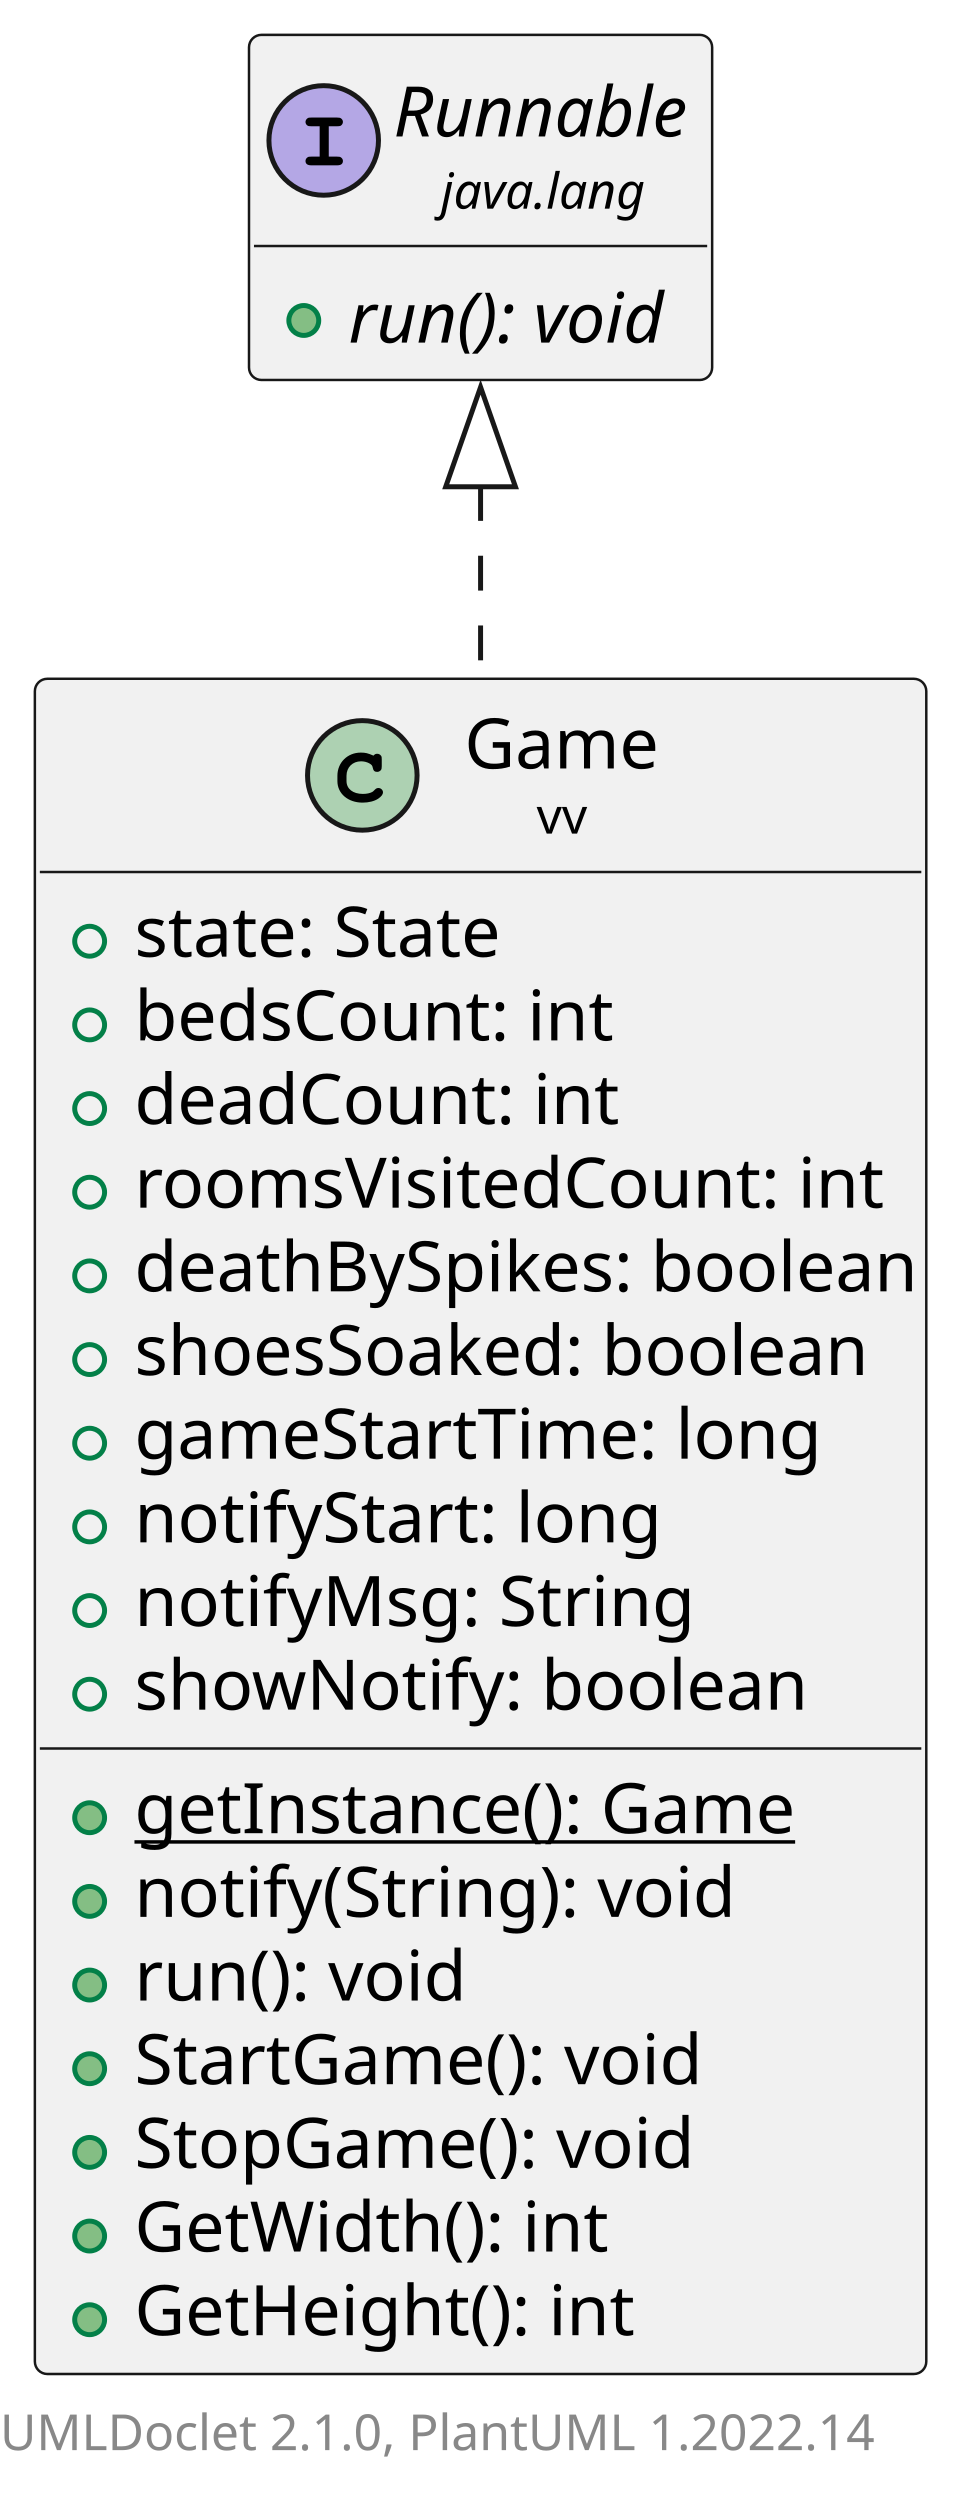
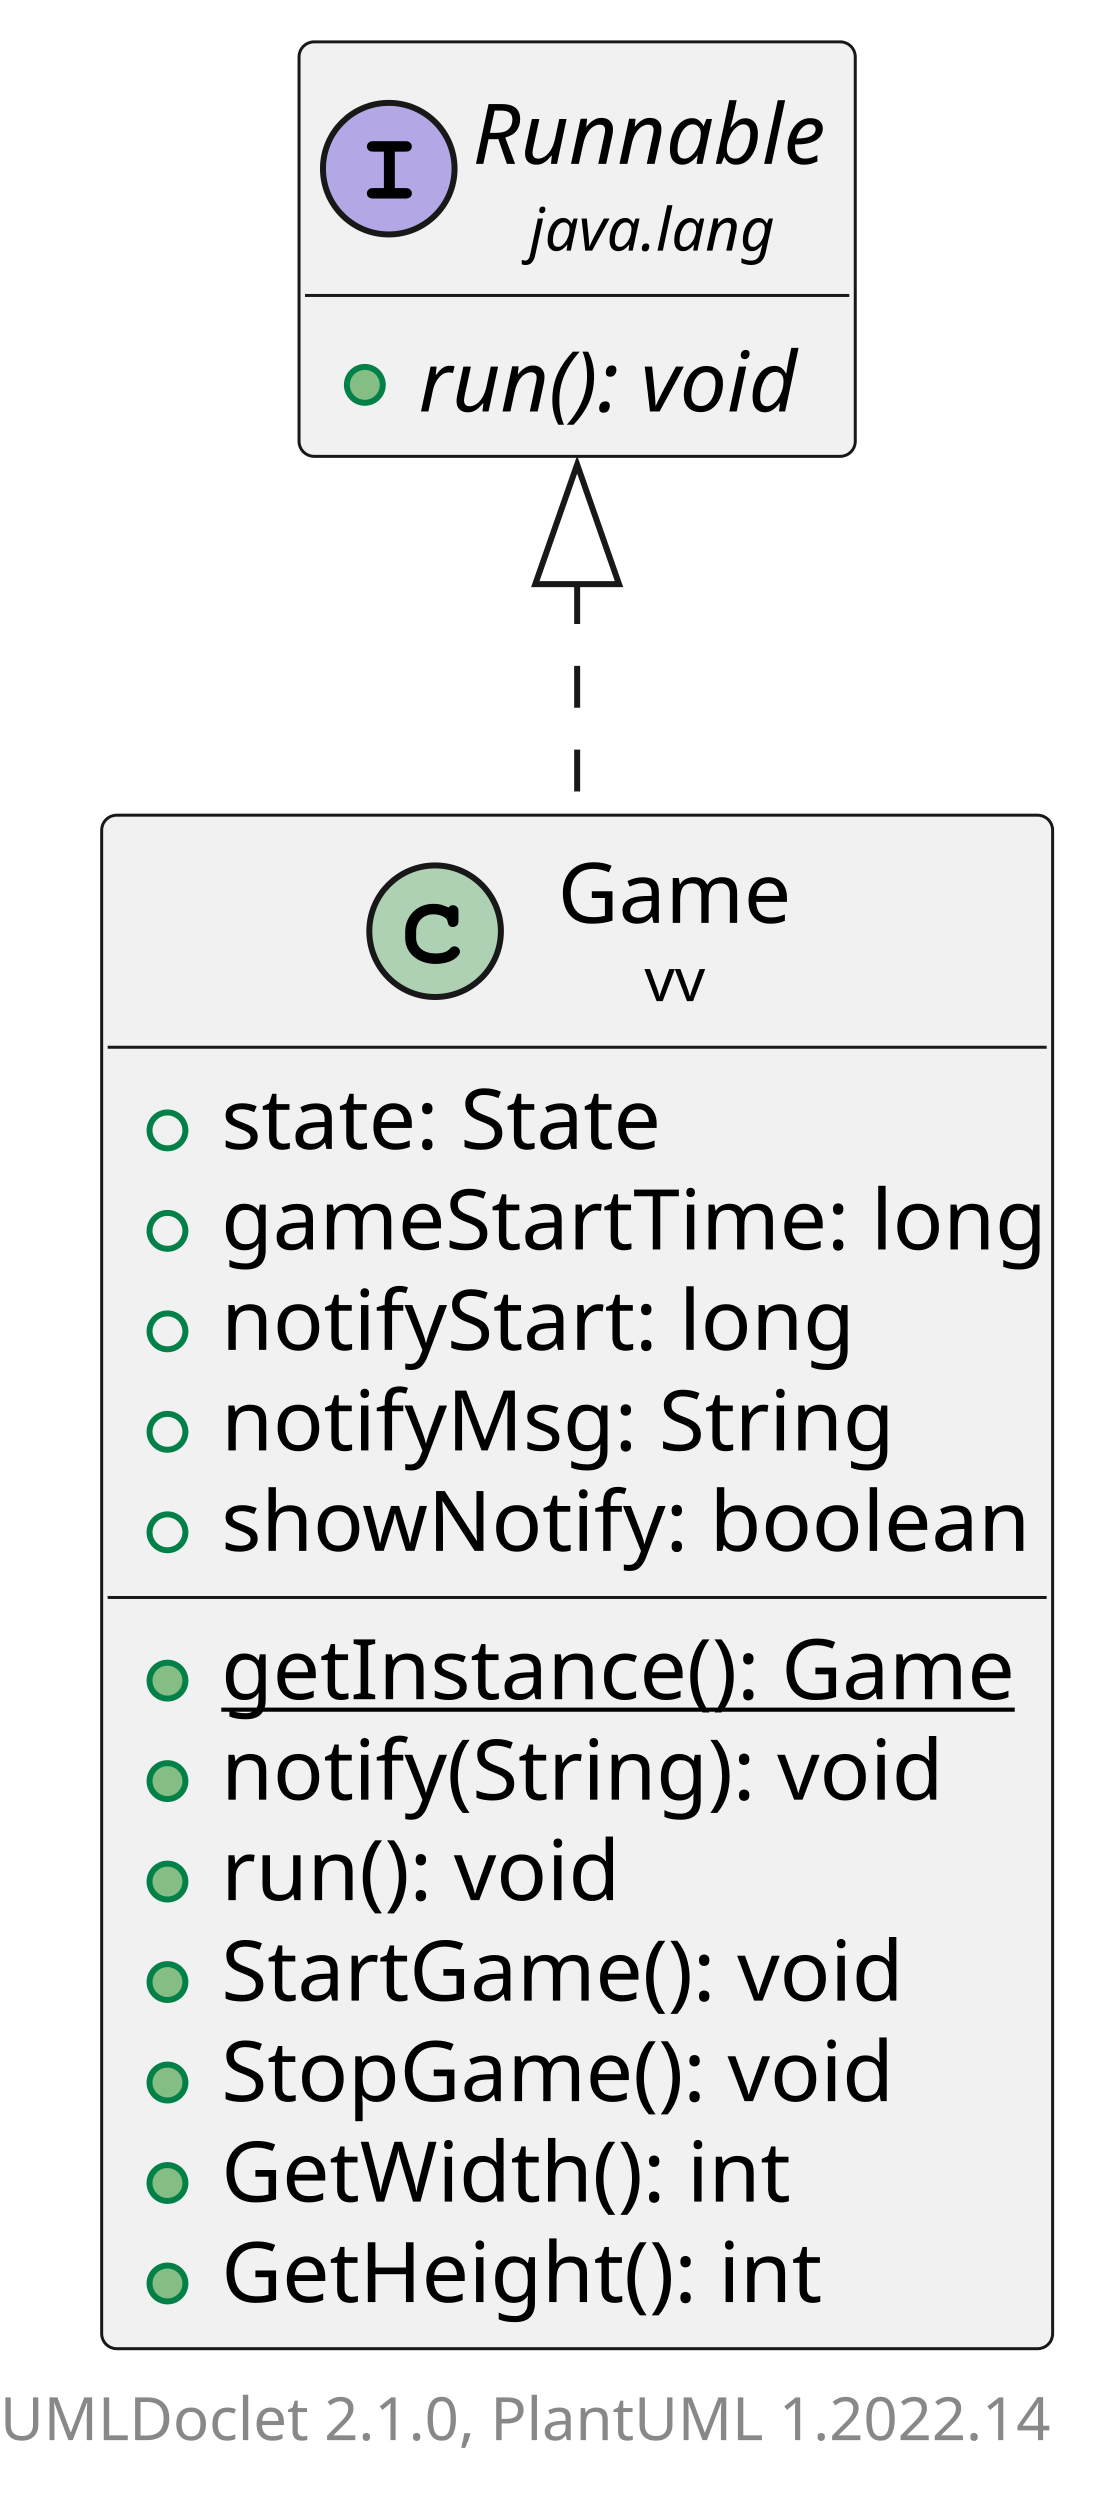
- <svg xmlns="http://www.w3.org/2000/svg" xmlns:xlink="http://www.w3.org/1999/xlink" contentStyleType="text/css" height="502px" preserveAspectRatio="none" style="width:193px;height:502px;background:#FFFFFF;" version="1.1" viewBox="0 0 193 502" width="193px" zoomAndPan="magnify">
+ <svg xmlns="http://www.w3.org/2000/svg" xmlns:xlink="http://www.w3.org/1999/xlink" contentStyleType="text/css" height="418px" preserveAspectRatio="none" style="width:187px;height:418px;background:#FFFFFF;" version="1.1" viewBox="0 0 187 418" width="187px" zoomAndPan="magnify">
  <defs />
  <g>
    <a href="Game.html" target="_top" title="Game.html" xlink:actuate="onRequest" xlink:href="Game.html" xlink:show="new" xlink:title="Game.html" xlink:type="simple">
      <g id="elem_vv.Game">
-         <rect codeLine="5" fill="#F1F1F1" height="340.399" id="vv.Game" rx="2.5" ry="2.5" style="stroke:#181818;stroke-width:0.5;" width="179" x="7" y="136.3" />
+         <rect codeLine="5" fill="#F1F1F1" height="256.399" id="vv.Game" rx="2.5" ry="2.5" style="stroke:#181818;stroke-width:0.5;" width="159" x="17" y="136.3" />
        <ellipse cx="72.75" cy="155.7" fill="#ADD1B2" rx="11" ry="11" style="stroke:#181818;stroke-width:1.0;" />
        <path d="M67.75,156.856 C67.75,159.356 69.891,161.169 72.812,161.169 C74.047,161.169 75.219,160.872 75.969,160.356 C76.578,159.934 76.906,159.512 76.906,159.106 C76.906,158.637 76.484,158.231 75.984,158.231 C75.75,158.231 75.531,158.309 75.328,158.512 C74.891,158.95 74.891,158.95 74.719,159.044 C74.266,159.278 73.625,159.419 72.859,159.419 C70.859,159.419 69.578,158.403 69.578,156.825 L69.578,155.778 C69.578,154.075 70.797,152.872 72.5,152.872 C73.078,152.872 73.656,153.012 74.125,153.262 C74.594,153.528 74.766,153.716 74.828,154.075 C74.953,154.747 75.203,154.997 75.734,154.997 C76.016,154.997 76.297,154.856 76.484,154.637 C76.609,154.466 76.656,154.294 76.656,153.856 L76.656,152.497 C76.656,152.075 76.641,151.934 76.516,151.762 C76.344,151.512 76.062,151.356 75.734,151.356 C75.422,151.356 75.219,151.466 75,151.731 C73.828,151.231 73.391,151.122 72.438,151.122 C69.766,151.122 67.75,153.137 67.75,155.762 L67.75,156.856 Z " fill="#000000" />
        <text fill="#000000" font-family="sans-serif" font-size="14" lengthAdjust="spacing" textLength="39" x="93.25" y="154.306">Game</text>
        <text fill="#000000" font-family="sans-serif" font-size="10" lengthAdjust="spacing" textLength="10" x="107.75" y="167.39">vv</text>
-         <line style="stroke:#181818;stroke-width:0.5;" x1="8" x2="185" y1="175.1" y2="175.1" />
-         <ellipse cx="18" cy="189" fill="none" rx="3" ry="3" style="stroke:#038048;stroke-width:1.0;" />
-         <text fill="#000000" font-family="sans-serif" font-size="14" lengthAdjust="spacing" textLength="72" x="27" y="192.106">state: State</text>
-         <ellipse cx="18" cy="205.8" fill="none" rx="3" ry="3" style="stroke:#038048;stroke-width:1.0;" />
-         <text fill="#000000" font-family="sans-serif" font-size="14" lengthAdjust="spacing" textLength="92" x="27" y="208.906">bedsCount: int</text>
-         <ellipse cx="18" cy="222.6" fill="none" rx="3" ry="3" style="stroke:#038048;stroke-width:1.0;" />
-         <text fill="#000000" font-family="sans-serif" font-size="14" lengthAdjust="spacing" textLength="93" x="27" y="225.706">deadCount: int</text>
-         <ellipse cx="18" cy="239.4" fill="none" rx="3" ry="3" style="stroke:#038048;stroke-width:1.0;" />
-         <text fill="#000000" font-family="sans-serif" font-size="14" lengthAdjust="spacing" textLength="143" x="27" y="242.506">roomsVisitedCount: int</text>
-         <ellipse cx="18" cy="256.2" fill="none" rx="3" ry="3" style="stroke:#038048;stroke-width:1.0;" />
-         <text fill="#000000" font-family="sans-serif" font-size="14" lengthAdjust="spacing" textLength="153" x="27" y="259.306">deathBySpikes: boolean</text>
-         <ellipse cx="18" cy="273" fill="none" rx="3" ry="3" style="stroke:#038048;stroke-width:1.0;" />
-         <text fill="#000000" font-family="sans-serif" font-size="14" lengthAdjust="spacing" textLength="145" x="27" y="276.106">shoesSoaked: boolean</text>
-         <ellipse cx="18" cy="289.799" fill="none" rx="3" ry="3" style="stroke:#038048;stroke-width:1.0;" />
-         <text fill="#000000" font-family="sans-serif" font-size="14" lengthAdjust="spacing" textLength="133" x="27" y="292.905">gameStartTime: long</text>
-         <ellipse cx="18" cy="306.599" fill="none" rx="3" ry="3" style="stroke:#038048;stroke-width:1.0;" />
-         <text fill="#000000" font-family="sans-serif" font-size="14" lengthAdjust="spacing" textLength="99" x="27" y="309.705">notifyStart: long</text>
-         <ellipse cx="18" cy="323.399" fill="none" rx="3" ry="3" style="stroke:#038048;stroke-width:1.0;" />
-         <text fill="#000000" font-family="sans-serif" font-size="14" lengthAdjust="spacing" textLength="106" x="27" y="326.505">notifyMsg: String</text>
-         <ellipse cx="18" cy="340.199" fill="none" rx="3" ry="3" style="stroke:#038048;stroke-width:1.0;" />
-         <text fill="#000000" font-family="sans-serif" font-size="14" lengthAdjust="spacing" textLength="128" x="27" y="343.305">showNotify: boolean</text>
-         <line style="stroke:#181818;stroke-width:0.5;" x1="8" x2="185" y1="351.099" y2="351.099" />
-         <ellipse cx="18" cy="364.999" fill="#84BE84" rx="3" ry="3" style="stroke:#038048;stroke-width:1.0;" />
-         <text fill="#000000" font-family="sans-serif" font-size="14" lengthAdjust="spacing" text-decoration="underline" textLength="131" x="27" y="368.105">getInstance(): Game</text>
-         <ellipse cx="18" cy="381.799" fill="#84BE84" rx="3" ry="3" style="stroke:#038048;stroke-width:1.0;" />
-         <text fill="#000000" font-family="sans-serif" font-size="14" lengthAdjust="spacing" textLength="115" x="27" y="384.905">notify(String): void</text>
-         <ellipse cx="18" cy="398.599" fill="#84BE84" rx="3" ry="3" style="stroke:#038048;stroke-width:1.0;" />
-         <text fill="#000000" font-family="sans-serif" font-size="14" lengthAdjust="spacing" textLength="65" x="27" y="401.705">run(): void</text>
-         <ellipse cx="18" cy="415.399" fill="#84BE84" rx="3" ry="3" style="stroke:#038048;stroke-width:1.0;" />
-         <text fill="#000000" font-family="sans-serif" font-size="14" lengthAdjust="spacing" textLength="113" x="27" y="418.505">StartGame(): void</text>
-         <ellipse cx="18" cy="432.199" fill="#84BE84" rx="3" ry="3" style="stroke:#038048;stroke-width:1.0;" />
-         <text fill="#000000" font-family="sans-serif" font-size="14" lengthAdjust="spacing" textLength="112" x="27" y="435.305">StopGame(): void</text>
-         <ellipse cx="18" cy="448.999" fill="#84BE84" rx="3" ry="3" style="stroke:#038048;stroke-width:1.0;" />
-         <text fill="#000000" font-family="sans-serif" font-size="14" lengthAdjust="spacing" textLength="92" x="27" y="452.105">GetWidth(): int</text>
-         <ellipse cx="18" cy="465.799" fill="#84BE84" rx="3" ry="3" style="stroke:#038048;stroke-width:1.0;" />
-         <text fill="#000000" font-family="sans-serif" font-size="14" lengthAdjust="spacing" textLength="97" x="27" y="468.905">GetHeight(): int</text>
+         <line style="stroke:#181818;stroke-width:0.5;" x1="18" x2="175" y1="175.1" y2="175.1" />
+         <ellipse cx="28" cy="189" fill="none" rx="3" ry="3" style="stroke:#038048;stroke-width:1.0;" />
+         <text fill="#000000" font-family="sans-serif" font-size="14" lengthAdjust="spacing" textLength="72" x="37" y="192.106">state: State</text>
+         <ellipse cx="28" cy="205.8" fill="none" rx="3" ry="3" style="stroke:#038048;stroke-width:1.0;" />
+         <text fill="#000000" font-family="sans-serif" font-size="14" lengthAdjust="spacing" textLength="133" x="37" y="208.906">gameStartTime: long</text>
+         <ellipse cx="28" cy="222.6" fill="none" rx="3" ry="3" style="stroke:#038048;stroke-width:1.0;" />
+         <text fill="#000000" font-family="sans-serif" font-size="14" lengthAdjust="spacing" textLength="99" x="37" y="225.706">notifyStart: long</text>
+         <ellipse cx="28" cy="239.4" fill="none" rx="3" ry="3" style="stroke:#038048;stroke-width:1.0;" />
+         <text fill="#000000" font-family="sans-serif" font-size="14" lengthAdjust="spacing" textLength="106" x="37" y="242.506">notifyMsg: String</text>
+         <ellipse cx="28" cy="256.2" fill="none" rx="3" ry="3" style="stroke:#038048;stroke-width:1.0;" />
+         <text fill="#000000" font-family="sans-serif" font-size="14" lengthAdjust="spacing" textLength="128" x="37" y="259.306">showNotify: boolean</text>
+         <line style="stroke:#181818;stroke-width:0.5;" x1="18" x2="175" y1="267.099" y2="267.099" />
+         <ellipse cx="28" cy="281" fill="#84BE84" rx="3" ry="3" style="stroke:#038048;stroke-width:1.0;" />
+         <text fill="#000000" font-family="sans-serif" font-size="14" lengthAdjust="spacing" text-decoration="underline" textLength="131" x="37" y="284.106">getInstance(): Game</text>
+         <ellipse cx="28" cy="297.799" fill="#84BE84" rx="3" ry="3" style="stroke:#038048;stroke-width:1.0;" />
+         <text fill="#000000" font-family="sans-serif" font-size="14" lengthAdjust="spacing" textLength="115" x="37" y="300.905">notify(String): void</text>
+         <ellipse cx="28" cy="314.599" fill="#84BE84" rx="3" ry="3" style="stroke:#038048;stroke-width:1.0;" />
+         <text fill="#000000" font-family="sans-serif" font-size="14" lengthAdjust="spacing" textLength="65" x="37" y="317.705">run(): void</text>
+         <ellipse cx="28" cy="331.399" fill="#84BE84" rx="3" ry="3" style="stroke:#038048;stroke-width:1.0;" />
+         <text fill="#000000" font-family="sans-serif" font-size="14" lengthAdjust="spacing" textLength="113" x="37" y="334.505">StartGame(): void</text>
+         <ellipse cx="28" cy="348.199" fill="#84BE84" rx="3" ry="3" style="stroke:#038048;stroke-width:1.0;" />
+         <text fill="#000000" font-family="sans-serif" font-size="14" lengthAdjust="spacing" textLength="112" x="37" y="351.305">StopGame(): void</text>
+         <ellipse cx="28" cy="364.999" fill="#84BE84" rx="3" ry="3" style="stroke:#038048;stroke-width:1.0;" />
+         <text fill="#000000" font-family="sans-serif" font-size="14" lengthAdjust="spacing" textLength="92" x="37" y="368.105">GetWidth(): int</text>
+         <ellipse cx="28" cy="381.799" fill="#84BE84" rx="3" ry="3" style="stroke:#038048;stroke-width:1.0;" />
+         <text fill="#000000" font-family="sans-serif" font-size="14" lengthAdjust="spacing" textLength="97" x="37" y="384.905">GetHeight(): int</text>
      </g>
    </a>
    <g id="elem_java.lang.Runnable">
-       <rect codeLine="25" fill="#F1F1F1" height="69.3" id="java.lang.Runnable" rx="2.5" ry="2.5" style="stroke:#181818;stroke-width:0.5;" width="93" x="50" y="7" />
+       <rect codeLine="20" fill="#F1F1F1" height="69.3" id="java.lang.Runnable" rx="2.5" ry="2.5" style="stroke:#181818;stroke-width:0.5;" width="93" x="50" y="7" />
      <ellipse cx="65" cy="28.2" fill="#B4A7E5" rx="11" ry="11" style="stroke:#181818;stroke-width:1.0;" />
      <path d="M66.016,25.356 L67.672,25.356 C68.062,25.356 68.266,25.325 68.422,25.247 C68.688,25.075 68.859,24.778 68.859,24.481 C68.859,24.2 68.719,23.95 68.484,23.778 C68.297,23.653 68.141,23.606 67.672,23.606 L62.531,23.606 C62.094,23.606 61.953,23.622 61.781,23.731 C61.516,23.903 61.344,24.184 61.344,24.481 C61.344,24.762 61.484,25.044 61.719,25.2 C61.906,25.325 62.094,25.356 62.531,25.356 L64.188,25.356 L64.188,31.45 L62.531,31.45 C62.094,31.45 61.953,31.466 61.781,31.575 C61.516,31.731 61.344,32.028 61.344,32.309 C61.344,32.919 61.75,33.2 62.531,33.2 L67.672,33.2 C68.453,33.2 68.859,32.919 68.859,32.309 C68.859,32.044 68.719,31.794 68.484,31.622 C68.297,31.481 68.125,31.45 67.672,31.45 L66.016,31.45 L66.016,25.356 Z " fill="#000000" />
      <text fill="#000000" font-family="sans-serif" font-size="14" font-style="italic" lengthAdjust="spacing" textLength="61" x="79" y="27.4">Runnable</text>
      <text fill="#000000" font-family="sans-serif" font-size="10" font-style="italic" lengthAdjust="spacing" textLength="42" x="88.5" y="41.9">java.lang</text>
      <line style="stroke:#181818;stroke-width:0.5;" x1="51" x2="142" y1="49.4" y2="49.4" />
      <ellipse cx="61" cy="64.35" fill="#84BE84" rx="3" ry="3" style="stroke:#038048;stroke-width:1.0;" />
      <text fill="#000000" font-family="sans-serif" font-size="14" font-style="italic" lengthAdjust="spacing" textLength="65" x="70" y="68.8">run(): void</text>
    </g>
    <g id="link_java.lang.Runnable_vv.Game">
-       <path codeLine="29" d="M96.5,97.59 C96.5,109.31 96.5,122.29 96.5,135.85 " fill="none" id="java.lang.Runnable-backto-vv.Game" style="stroke:#181818;stroke-width:1.0;stroke-dasharray:7.0,7.0;" />
-       <polygon fill="none" points="89.5,97.74,96.5,77.74,103.5,97.74,89.5,97.74" style="stroke:#181818;stroke-width:1.0;" />
+       <path codeLine="24" d="M96.5,97.33 C96.5,109.26 96.5,122.38 96.5,135.84 " fill="none" id="java.lang.Runnable-backto-vv.Game" style="stroke:#181818;stroke-width:1.0;stroke-dasharray:7.0,7.0;" />
+       <polygon fill="none" points="89.5,97.67,96.5,77.67,103.5,97.67,89.5,97.67" style="stroke:#181818;stroke-width:1.0;" />
    </g>
-     <text fill="#888888" font-family="sans-serif" font-size="10" lengthAdjust="spacing" textLength="179" x="0" y="491.989">UMLDoclet 2.1.0, PlantUML 1.2022.14</text>
+     <text fill="#888888" font-family="sans-serif" font-size="10" lengthAdjust="spacing" textLength="179" x="0" y="407.989">UMLDoclet 2.1.0, PlantUML 1.2022.14</text>
  </g>
</svg>
